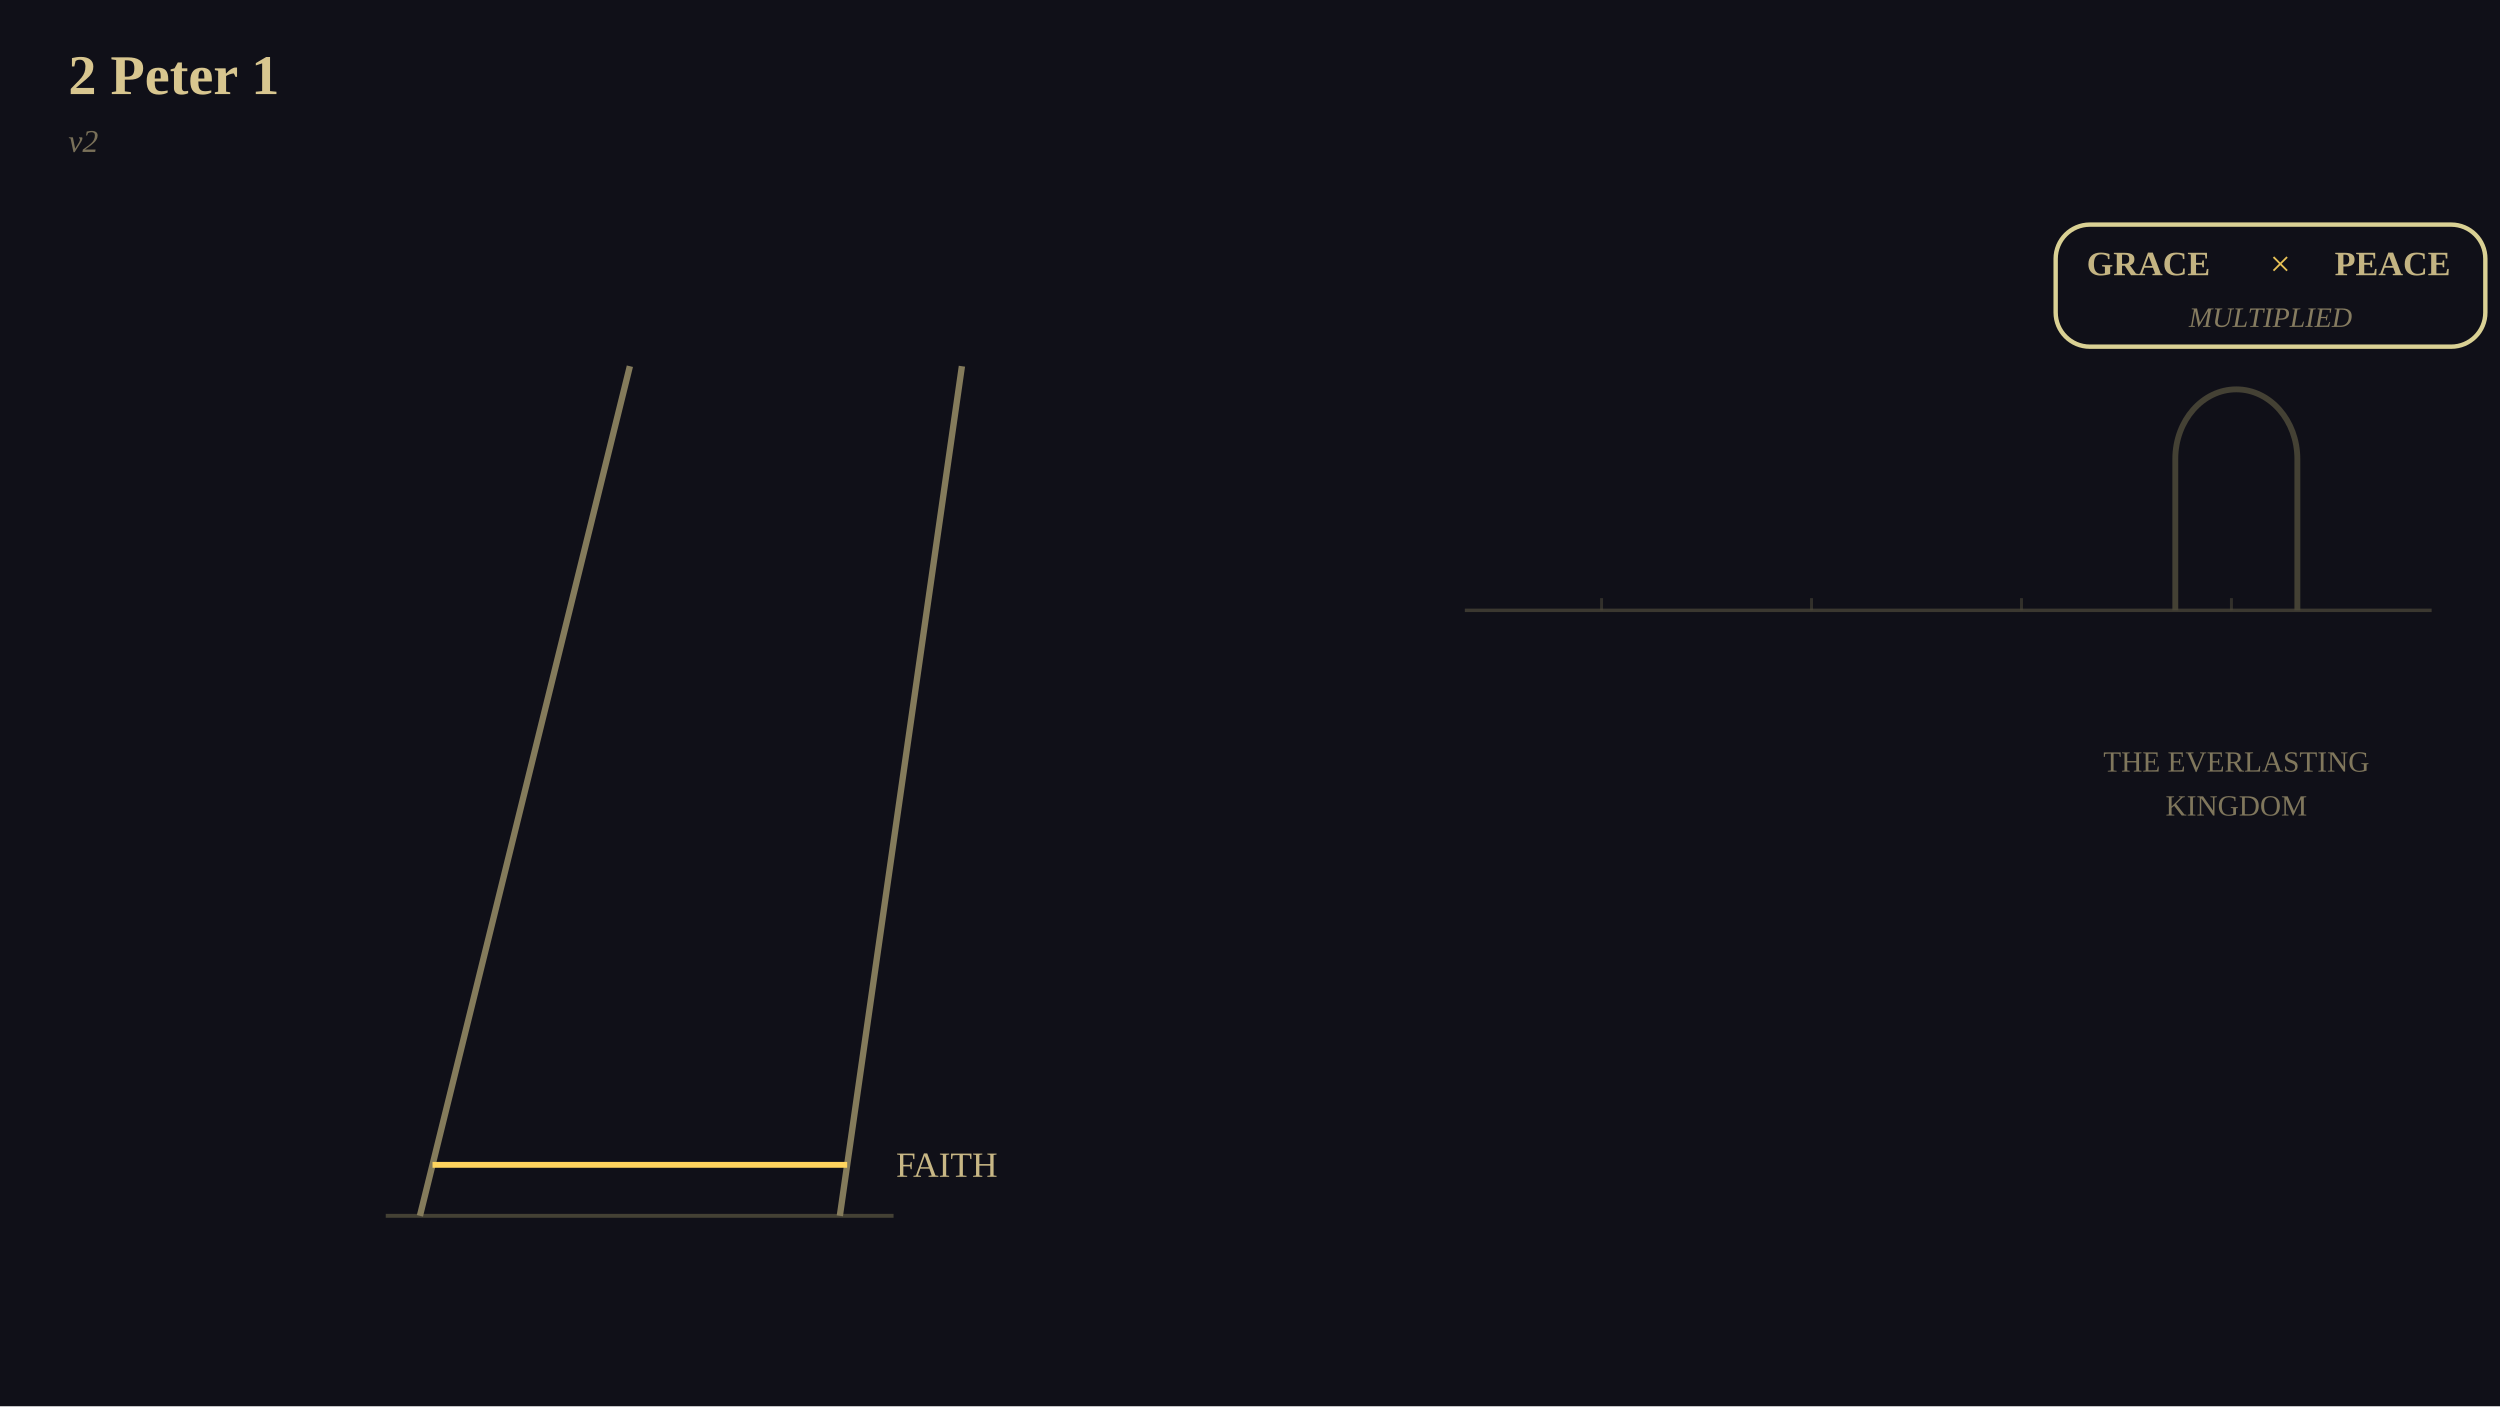
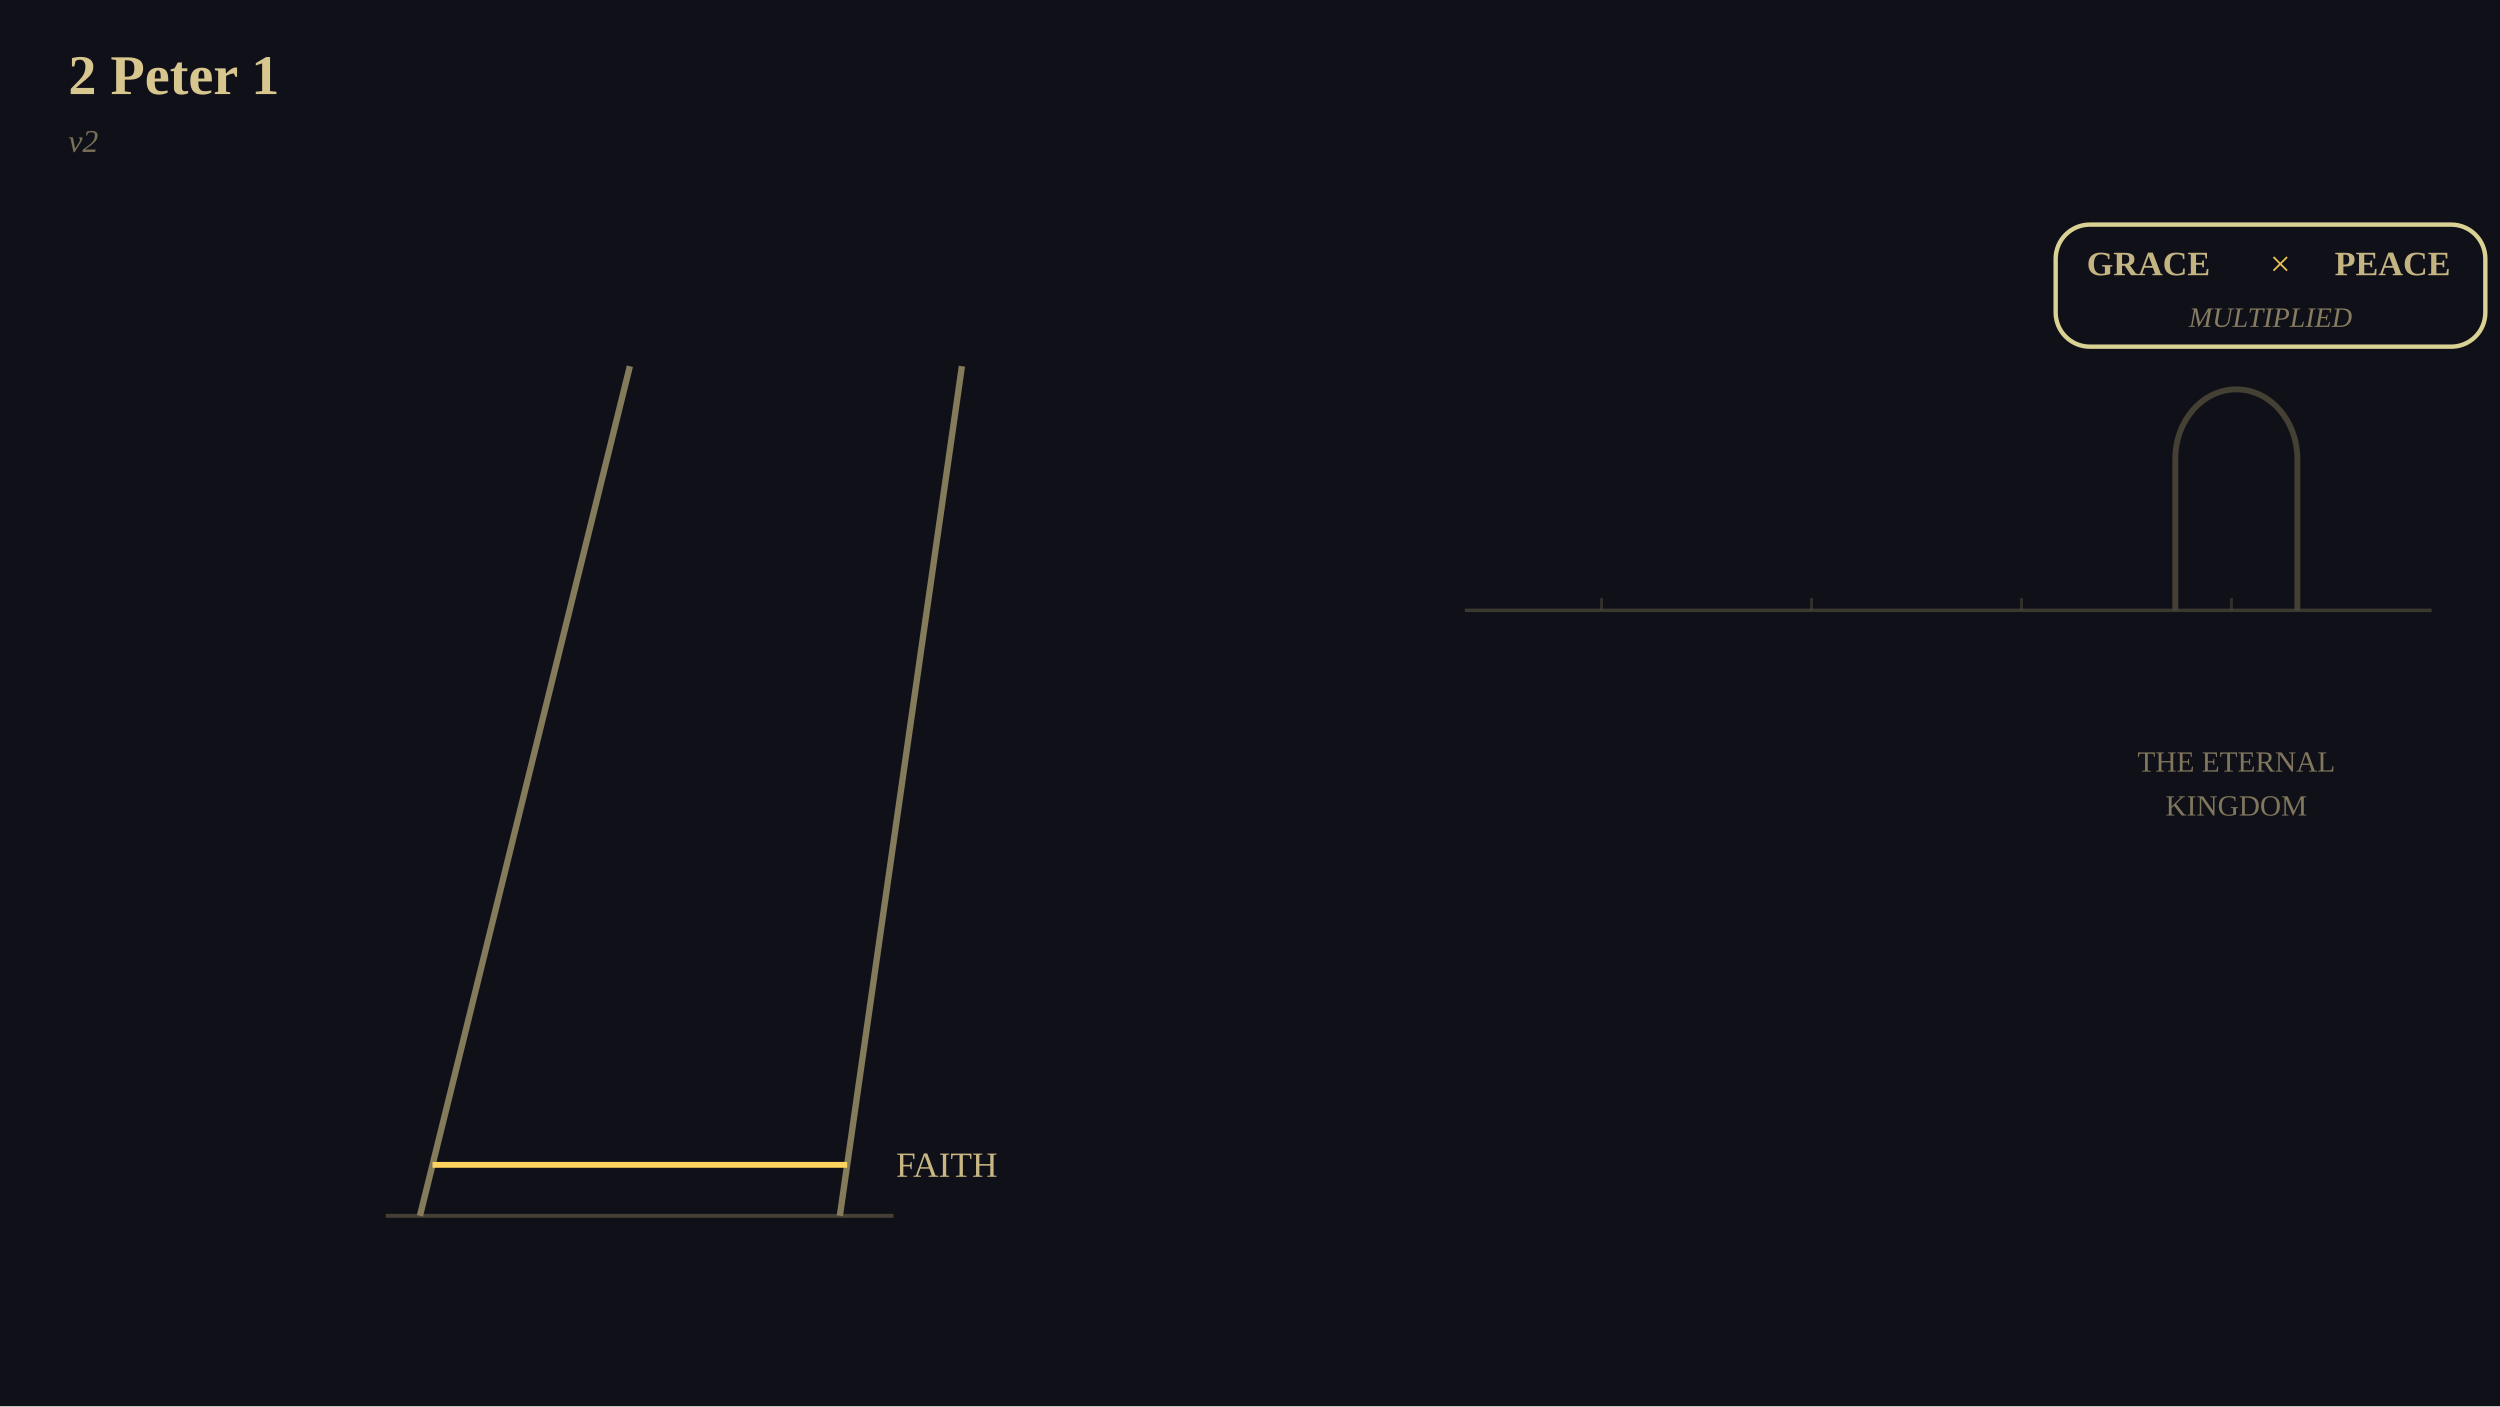
<svg xmlns="http://www.w3.org/2000/svg" viewBox="0 0 1024 576" width="1024" height="576" font-family="Georgia, 'Times New Roman', serif">
  <rect x="0" y="0" width="1024" height="576" fill="rgb(16,16,24)" />
  <text x="28" y="24" font-size="23" text-anchor="start" dominant-baseline="text-before-edge" fill="rgb(216,198,143)" font-family="Georgia, 'Times New Roman', serif" font-weight="bold">2 Peter 1</text>
  <text x="28" y="54" font-size="13" text-anchor="start" dominant-baseline="text-before-edge" fill="rgb(140,130,100)" font-family="Georgia, 'Times New Roman', serif" fill-opacity="0.847" font-style="italic">v2</text>
  <line x1="158" y1="498" x2="366" y2="498" stroke="rgb(74,70,56)" stroke-width="1.6" stroke-opacity="0.898" />
  <text x="880" y="108" font-size="14" text-anchor="middle" dominant-baseline="central" fill="rgb(216,198,143)" font-family="Georgia, 'Times New Roman', serif" fill-opacity="0.898" font-weight="bold">GRACE</text>
  <text x="934" y="108" font-size="15" text-anchor="middle" dominant-baseline="central" fill="rgb(255,212,94)" font-family="Georgia, 'Times New Roman', serif" fill-opacity="0.898">×</text>
  <text x="980" y="108" font-size="14" text-anchor="middle" dominant-baseline="central" fill="rgb(216,198,143)" font-family="Georgia, 'Times New Roman', serif" fill-opacity="0.898" font-weight="bold">PEACE</text>
  <text x="930" y="130" font-size="11.5" text-anchor="middle" dominant-baseline="central" fill="rgb(140,130,100)" font-family="Georgia, 'Times New Roman', serif" fill-opacity="0.949" font-style="italic">MULTIPLIED</text>
  <rect x="842" y="92" width="176" height="50" rx="14" fill="none" stroke="rgb(255,244,170)" stroke-width="1.8" stroke-opacity="0.847" />
  <line x1="172" y1="498" x2="258" y2="150" stroke="rgb(138,129,95)" stroke-width="2.6" stroke-opacity="0.949" />
  <line x1="344" y1="498" x2="394" y2="150" stroke="rgb(138,129,95)" stroke-width="2.6" stroke-opacity="0.949" />
  <line x1="177.16" y1="477.12" x2="347" y2="477.12" stroke="rgb(255,212,94)" stroke-width="2.4" />
  <text x="367" y="477.12" font-size="14.5" text-anchor="start" dominant-baseline="central" fill="rgb(216,198,143)" font-family="Georgia, 'Times New Roman', serif" fill-opacity="0.918">FAITH</text>
  <line x1="600" y1="250" x2="996" y2="250" stroke="rgb(74,70,56)" stroke-width="1.4" stroke-opacity="0.749" />
  <line x1="656" y1="250" x2="656" y2="245" stroke="rgb(74,70,56)" stroke-width="1.2" stroke-opacity="0.600" />
  <line x1="742" y1="250" x2="742" y2="245" stroke="rgb(74,70,56)" stroke-width="1.2" stroke-opacity="0.600" />
  <line x1="828" y1="250" x2="828" y2="245" stroke="rgb(74,70,56)" stroke-width="1.2" stroke-opacity="0.600" />
  <line x1="914" y1="250" x2="914" y2="245" stroke="rgb(74,70,56)" stroke-width="1.2" stroke-opacity="0.600" />
  <line x1="891" y1="250" x2="891" y2="188" stroke="rgb(74,70,56)" stroke-width="2.4" stroke-opacity="0.898" />
  <line x1="941" y1="250" x2="941" y2="188" stroke="rgb(74,70,56)" stroke-width="2.4" stroke-opacity="0.898" />
  <path d="M891.0,188 A25.0,28.52 0 0 1 941.0,188" fill="none" stroke="rgb(74,70,56)" stroke-width="2.4" stroke-opacity="0.898" />
-   <text x="916" y="312" font-size="12" text-anchor="middle" dominant-baseline="central" fill="rgb(140,130,100)" font-family="Georgia, 'Times New Roman', serif" fill-opacity="0.898">THE EVERLASTING</text>
+   <text x="916" y="312" font-size="12" text-anchor="middle" dominant-baseline="central" fill="rgb(140,130,100)" font-family="Georgia, 'Times New Roman', serif" fill-opacity="0.898">THE ETERNAL</text>
  <text x="916" y="330" font-size="12" text-anchor="middle" dominant-baseline="central" fill="rgb(140,130,100)" font-family="Georgia, 'Times New Roman', serif" fill-opacity="0.898">KINGDOM</text>
</svg>
